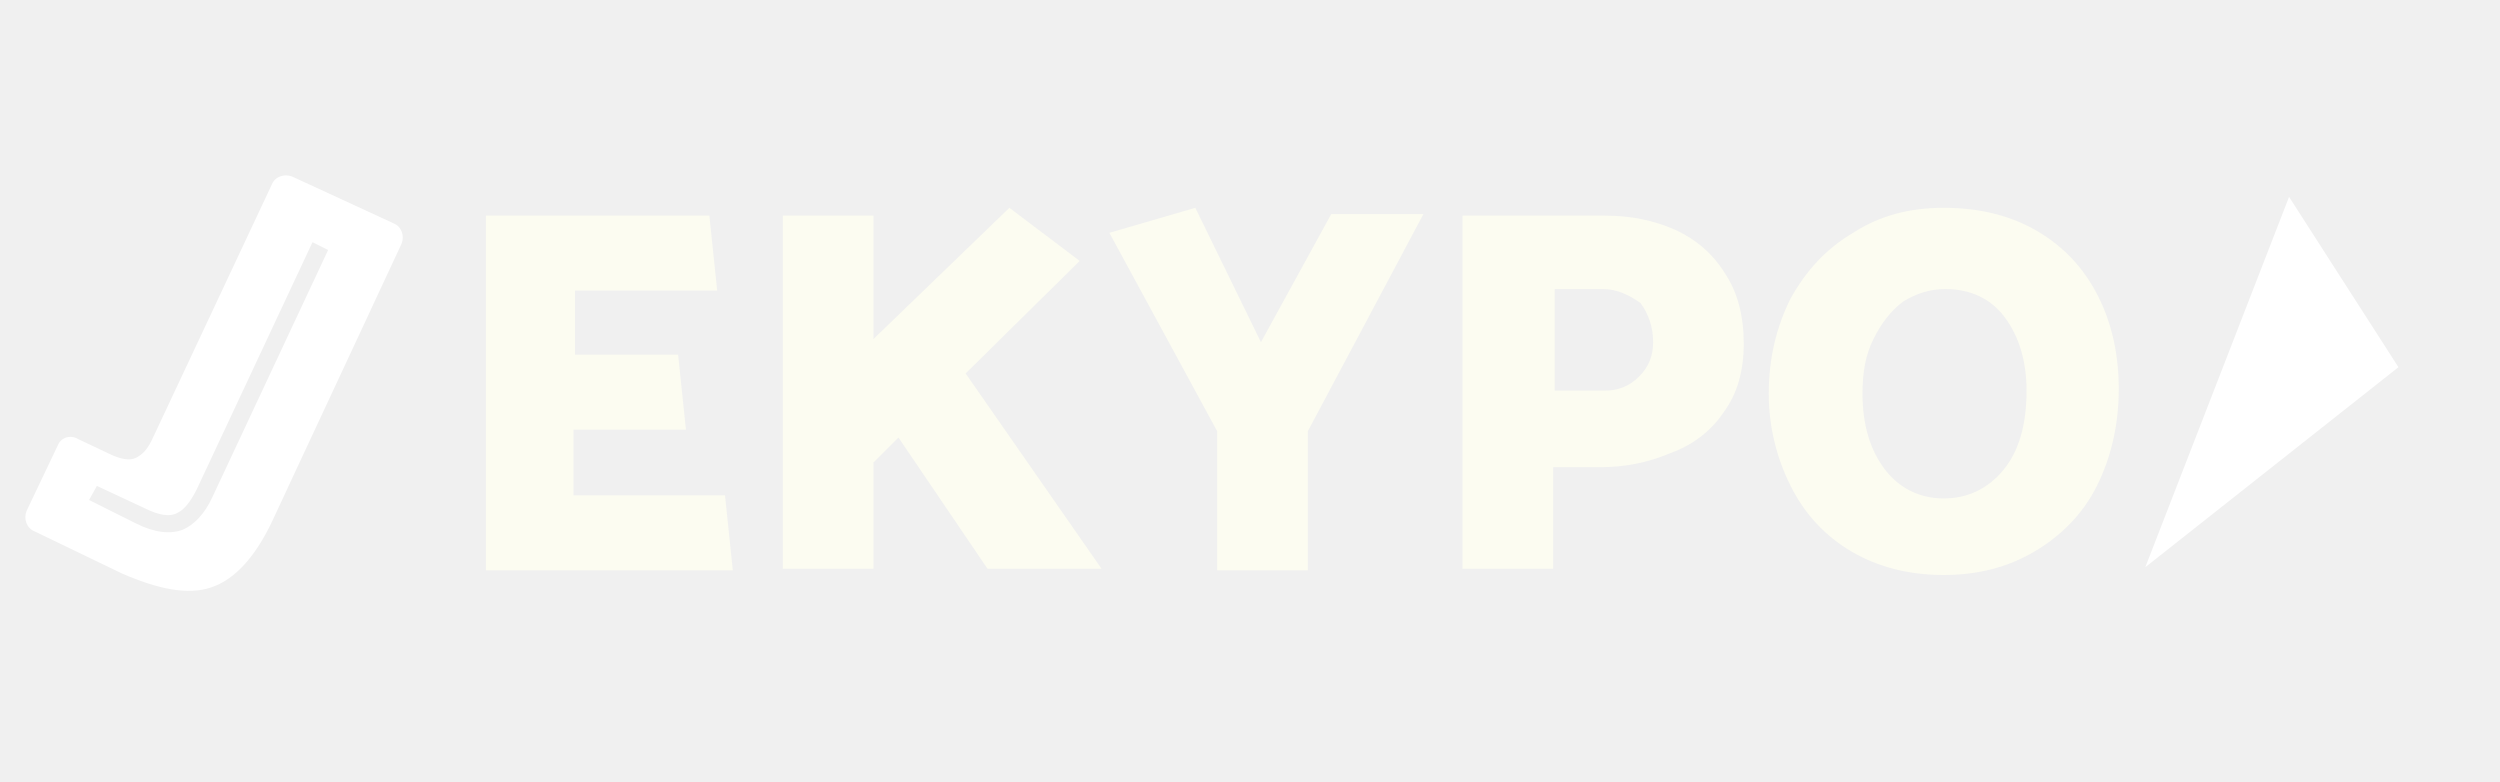
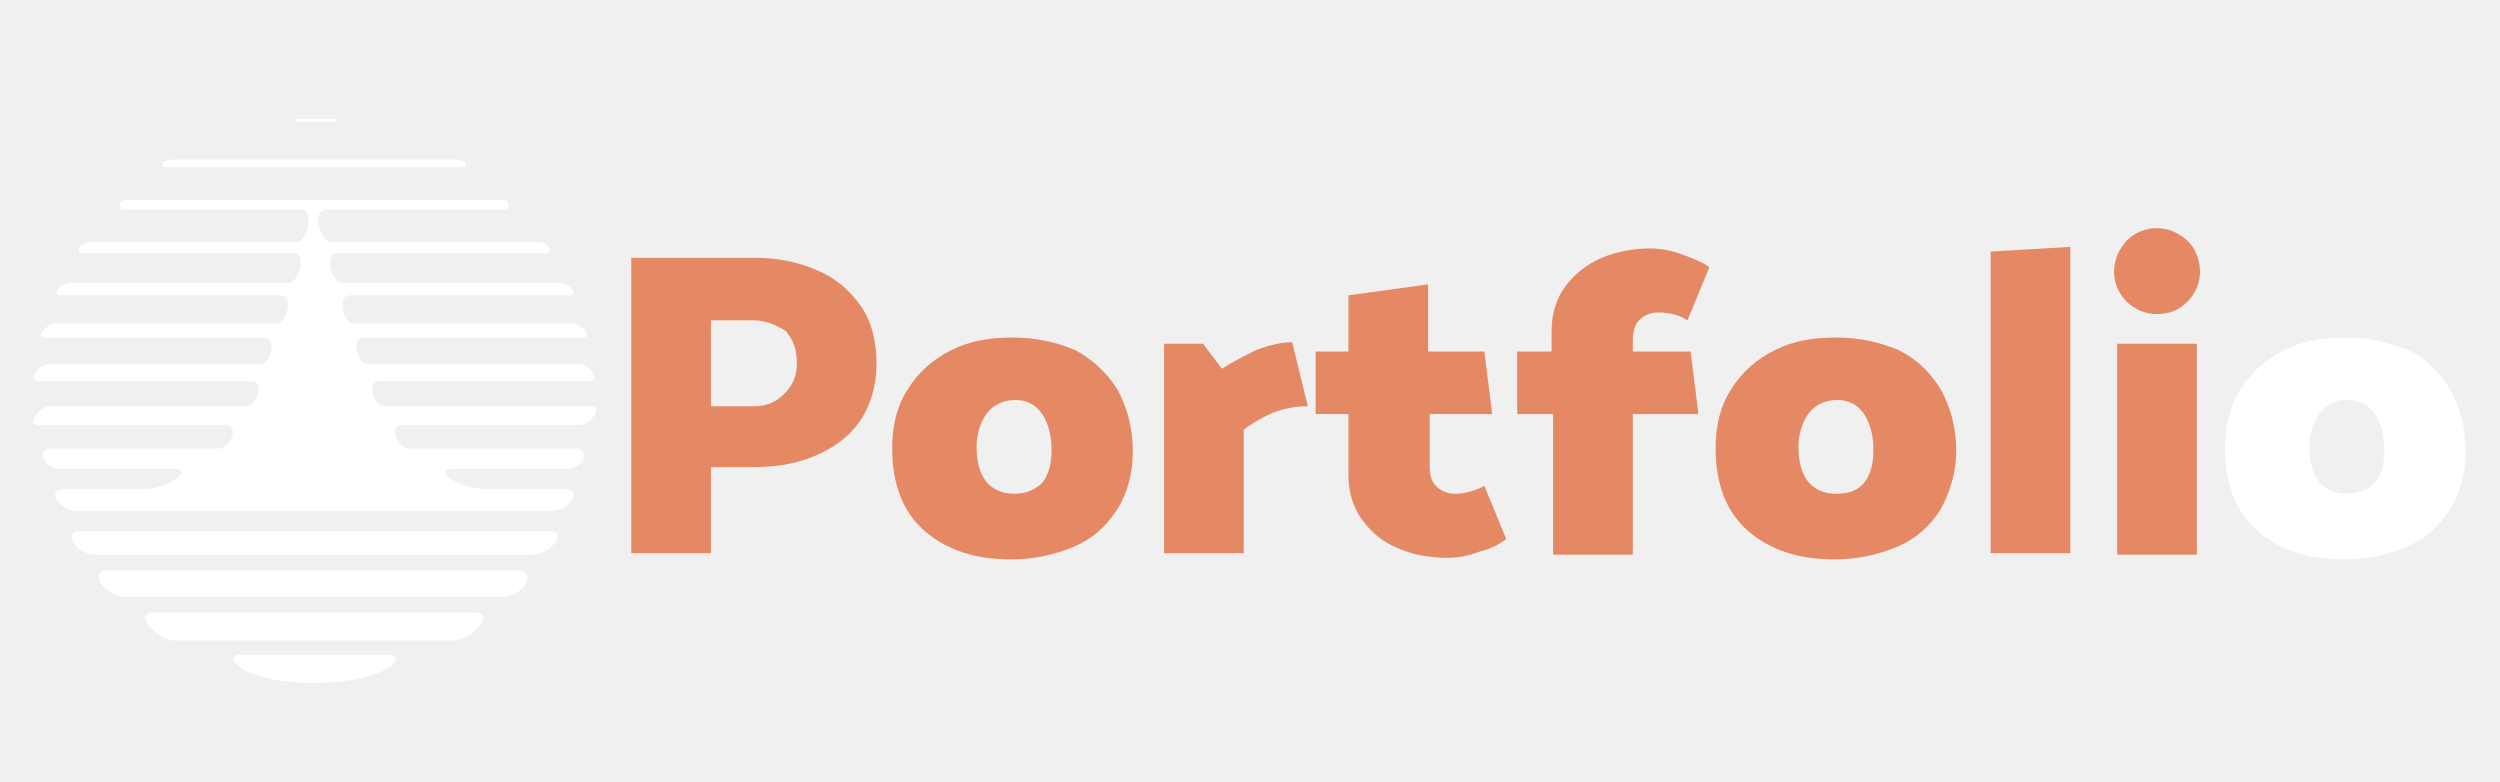
<svg xmlns="http://www.w3.org/2000/svg" version="1.1" id="Layer_1" x="0px" y="0px" viewBox="0 0 160 50" style="enable-background:new 0 0 160 50;" xml:space="preserve">
  <style type="text/css">
- 	.st0{fill:#fff;}
- 	.st1{fill:#fcfcf1;}
+ 	.st0{fill:#e58965;}
+ 	.st1{fill:#fff;}
+ 	.st2{fill-rule:evenodd;clip-rule:evenodd;fill:#fff;}
</style>
  <g>
-     <path class="st0" d="M3.7,28.5C3.9,28,4.5,27.8,5,28.1l1.9,0.9c0.8,0.4,1.4,0.5,1.8,0.3c0.4-0.2,0.7-0.5,1-1.1l7.7-16.4   c0.2-0.5,0.8-0.7,1.3-0.5l6.5,3c0.5,0.2,0.7,0.8,0.5,1.3l-8.3,17.8c-1.1,2.3-2.4,3.7-3.9,4.2c-1.5,0.5-3.4,0.1-5.7-0.9L2.2,34   c-0.5-0.2-0.7-0.8-0.5-1.3L3.7,28.5z M8.7,33.5c1.2,0.6,2.2,0.7,3,0.4c0.7-0.3,1.4-1,1.9-2.1L21,16l-1-0.5l-7.4,15.8   c-0.4,0.8-0.8,1.3-1.2,1.5c-0.5,0.3-1.2,0.2-2.2-0.3l-3-1.4L5.7,32L8.7,33.5z" />
+     <path class="st0" d="M45.5,29.9v5.5h-5.1V16.5h8c1.4,0,2.8,0.3,3.9,0.8c1.2,0.5,2.1,1.3,2.8,2.3c0.7,1,1,2.3,1,3.7   c0,1.4-0.4,2.7-1.1,3.7c-0.7,1-1.7,1.7-2.9,2.2c-1.2,0.5-2.5,0.7-4,0.7H45.5z M48.2,20.5h-2.7V26h2.8c0.8,0,1.4-0.3,1.9-0.8   c0.5-0.5,0.8-1.1,0.8-1.9c0-0.9-0.2-1.5-0.7-2.1C49.7,20.8,49,20.5,48.2,20.5z" />
+     <path class="st0" d="M71.5,32.6c-0.7,1.1-1.6,1.9-2.8,2.4c-1.2,0.5-2.5,0.8-4,0.8c-2.3,0-4.1-0.6-5.5-1.8c-1.4-1.2-2.1-3-2.1-5.3   c0-1.5,0.3-2.7,1-3.8c0.7-1.1,1.6-1.9,2.8-2.5c1.2-0.6,2.5-0.8,3.9-0.8c1.5,0,2.8,0.3,4,0.8c1.1,0.6,2,1.4,2.7,2.5   c0.6,1.1,1,2.4,1,4C72.5,30.2,72.2,31.5,71.5,32.6z M66.7,30.9c0.4-0.5,0.6-1.2,0.6-2.1c0-0.9-0.2-1.7-0.6-2.3   c-0.4-0.6-1-0.9-1.7-0.9c-0.8,0-1.4,0.3-1.8,0.8c-0.4,0.5-0.7,1.3-0.7,2.2c0,0.9,0.2,1.7,0.6,2.2c0.4,0.5,1,0.8,1.8,0.8   C65.6,31.6,66.2,31.4,66.7,30.9z" />
+     <path class="st0" d="M79.6,27.5v7.9h-5.1V22H77l1.2,1.6c0.6-0.4,1.4-0.8,2.2-1.2c0.8-0.3,1.6-0.5,2.3-0.5l1,4.1   c-0.7,0-1.4,0.1-2.2,0.4C80.8,26.7,80.1,27.1,79.6,27.5z" />
+     <path class="st0" d="M91.5,22.5h3.5l0.5,4h-4v3.3c0,0.6,0.1,1,0.4,1.3c0.3,0.3,0.7,0.5,1.2,0.5c0.7,0,1.3-0.2,1.9-0.5l1.4,3.4   c-0.4,0.3-0.9,0.6-1.7,0.8c-0.8,0.3-1.4,0.4-2.1,0.4c-1.1,0-2.2-0.2-3.1-0.6c-1-0.4-1.7-1-2.3-1.8c-0.6-0.8-0.9-1.8-0.9-2.9v-3.9   h-2.1v-4h2.1v-3.6l5.1-0.7V22.5z" />
+     <path class="st0" d="M99.3,26.5h-2.2v-4h2.2v-1.3c0-1.1,0.3-2.1,0.9-2.9c0.6-0.8,1.4-1.4,2.3-1.8c1-0.4,2-0.6,3.1-0.6   c0.6,0,1.3,0.1,2.1,0.4c0.8,0.3,1.3,0.5,1.7,0.8l-1.4,3.4c-0.6-0.4-1.3-0.5-1.9-0.5c-0.5,0-0.9,0.2-1.2,0.5   c-0.3,0.3-0.4,0.8-0.4,1.3v0.7h3.7l0.5,4h-4.2v9h-5.1V26.5z" />
+     <path class="st0" d="M124.2,32.6c-0.7,1.1-1.6,1.9-2.8,2.4c-1.2,0.5-2.5,0.8-4,0.8c-2.3,0-4.1-0.6-5.5-1.8c-1.4-1.2-2.1-3-2.1-5.3   c0-1.5,0.3-2.7,1-3.8c0.7-1.1,1.6-1.9,2.8-2.5c1.2-0.6,2.5-0.8,3.9-0.8c1.5,0,2.8,0.3,4,0.8c1.2,0.6,2,1.4,2.7,2.5   c0.6,1.1,1,2.4,1,4C125.2,30.2,124.8,31.5,124.2,32.6z M119.3,30.9c0.4-0.5,0.6-1.2,0.6-2.1c0-0.9-0.2-1.7-0.6-2.3   c-0.4-0.6-1-0.9-1.7-0.9c-0.8,0-1.4,0.3-1.8,0.8c-0.4,0.5-0.7,1.3-0.7,2.2c0,0.9,0.2,1.7,0.6,2.2c0.4,0.5,1,0.8,1.8,0.8   C118.3,31.6,118.9,31.4,119.3,30.9z" />
+     <path class="st0" d="M132.5,15.8v19.6h-5.1V16.1L132.5,15.8z" />
+     <path class="st0" d="M138,20.1c-0.7,0-1.4-0.3-1.9-0.8c-0.5-0.5-0.8-1.2-0.8-1.9c0-0.8,0.3-1.4,0.8-2c0.5-0.5,1.2-0.8,1.9-0.8   c0.8,0,1.4,0.3,2,0.8c0.5,0.5,0.8,1.2,0.8,2c0,0.7-0.3,1.4-0.8,1.9C139.4,19.9,138.8,20.1,138,20.1z M140.6,22v13.5h-5.1V22H140.6z   " />
+     <path class="st1" d="M156.8,32.6c-0.7,1.1-1.6,1.9-2.8,2.4c-1.2,0.5-2.5,0.8-4,0.8c-2.3,0-4.1-0.6-5.5-1.8c-1.4-1.2-2.1-3-2.1-5.3   c0-1.5,0.3-2.7,1-3.8c0.7-1.1,1.6-1.9,2.8-2.5c1.2-0.6,2.5-0.8,3.9-0.8c1.5,0,2.8,0.3,4,0.8s2,1.4,2.7,2.5c0.6,1.1,1,2.4,1,4   C157.8,30.2,157.5,31.5,156.8,32.6z M152,30.9c0.4-0.5,0.6-1.2,0.6-2.1c0-0.9-0.2-1.7-0.6-2.3c-0.4-0.6-1-0.9-1.7-0.9   c-0.8,0-1.4,0.3-1.8,0.8c-0.4,0.5-0.7,1.3-0.7,2.2c0,0.9,0.2,1.7,0.6,2.2c0.4,0.5,1,0.8,1.8,0.8C150.9,31.6,151.5,31.4,152,30.9z" />
  </g>
-   <path class="st1" d="M46.4,31.7l0.5,4.8H31.1V13.8h14.3l0.5,4.8h-9.1v4.1h6.6l0.5,4.8h-7.2v4.2H46.4z" />
-   <path class="st1" d="M55.9,29.6v6.8h-5.8V13.8h5.8v7.9l8.7-8.4l4.5,3.4l-7.3,7.2l8.7,12.5h-7.3L57.5,28L55.9,29.6z" />
-   <path class="st1" d="M83.7,27.6v8.9h-5.8v-8.9L71,14.9l5.5-1.6l4.2,8.6l4.5-8.2h5.9L83.7,27.6z" />
-   <path class="st1" d="M99.4,29.8v6.6h-5.8V13.8h9.1c1.7,0,3.1,0.3,4.5,0.9c1.3,0.6,2.4,1.5,3.2,2.8c0.8,1.2,1.2,2.7,1.2,4.5  c0,1.7-0.4,3.2-1.3,4.4c-0.8,1.2-2,2.1-3.4,2.6c-1.4,0.6-2.9,0.9-4.5,0.9H99.4z M102.6,18.5h-3.1v6.5h3.2c0.9,0,1.6-0.3,2.2-0.9  c0.6-0.6,0.9-1.3,0.9-2.2c0-1-0.3-1.8-0.8-2.5C104.3,18.9,103.5,18.5,102.6,18.5z" />
-   <path class="st1" d="M124.4,13.3c2.3,0,4.3,0.5,6,1.5c1.7,1,3,2.4,3.9,4.2c0.9,1.8,1.3,3.8,1.3,5.9c0,2.3-0.5,4.4-1.4,6.2  c-0.9,1.8-2.3,3.2-4,4.2c-1.7,1-3.6,1.5-5.8,1.5c-2.2,0-4.2-0.5-5.9-1.5c-1.7-1-3-2.4-3.9-4.2c-0.9-1.8-1.4-3.8-1.4-5.9  c0-2.3,0.5-4.3,1.4-6.1c1-1.8,2.3-3.2,4-4.2C120.3,13.8,122.2,13.3,124.4,13.3z M119.2,25.2c0,2,0.5,3.6,1.4,4.8  c0.9,1.2,2.2,1.9,3.8,1.9c1.5,0,2.8-0.6,3.8-1.8c1-1.2,1.5-2.9,1.5-5.1c0-1.9-0.5-3.5-1.4-4.7c-0.9-1.2-2.2-1.8-3.8-1.8  c-1,0-1.9,0.3-2.7,0.8c-0.8,0.6-1.4,1.4-1.9,2.4C119.4,22.7,119.2,23.8,119.2,25.2z" />
-   <polygon class="st0" points="137.3,36.3 146.5,12.6 153.5,23.5 " />
+   <path class="st2" d="M37.1,27.2H25.8c-1,0-0.3,1.5,0.3,1.5h10.7c1,0,0.6,1.3-0.5,1.3h-7.2c-1.5,0,0.2,1.3,2,1.3h5  c1.2,0,0.4,1.4-0.8,1.4H4.9c-1.1,0-2-1.4-0.8-1.4h5c1.7,0,3.4-1.3,2-1.3H3.8c-1,0-1.5-1.3-0.5-1.3h10.8c0.6,0,1.3-1.5,0.3-1.5H2.4  c-0.7,0,0.1-1.2,0.8-1.2h12.6c0.6,0,1.2-1.6,0.3-1.6H2.4c-0.7,0,0.1-1.1,0.7-1.1h13.6c0.6,0,1.1-1.7,0.2-1.7H2.9  c-0.7,0,0.1-0.9,0.7-0.9h14.1c0.6,0,1.2-1.8,0.2-1.8h-14c-0.7,0,0-0.8,0.6-0.8h14c0.6,0,1.2-1.9,0.3-1.9H5.3c-0.6,0-0.1-0.7,0.4-0.7  h13.3c0.6,0,1.2-2.1,0.3-2.1H7.9c-0.4,0-0.3-0.6,0.1-0.6h24.2c0.4,0,0.5,0.6,0.1,0.6H20.9c-1,0-0.4,2.1,0.3,2.1h13.3  c0.6,0,1,0.7,0.4,0.7H21.6c-0.9,0-0.4,1.9,0.3,1.9h13.9c0.6,0,1.3,0.8,0.6,0.8h-14c-0.9,0-0.4,1.8,0.2,1.8h14c0.6,0,1.4,0.9,0.7,0.9  H23.3c-0.9,0-0.4,1.7,0.2,1.7h13.6c0.6,0,1.4,1.1,0.7,1.1H24.3c-0.9,0-0.4,1.6,0.3,1.6h13.3C38.6,26,37.8,27.2,37.1,27.2L37.1,27.2z   M34.1,35.5H6.1c-1.2,0-2.2-1.5-0.9-1.5h29.9C36.4,33.9,35.3,35.5,34.1,35.5L34.1,35.5z M32.2,38.2H8c-1.3,0-2.4-1.7-1.1-1.7h26.2  C34.5,36.6,33.4,38.2,32.2,38.2L32.2,38.2z M29,41H11.2c-1.1,0-2.8-1.8-1.3-1.8h20.4C31.9,39.2,30.1,41,29,41L29,41z M20.1,43.7  c-4.8,0-5.9-1.8-4.7-1.8h9.5C26.1,41.9,24.9,43.7,20.1,43.7L20.1,43.7z M11.3,10.2h17.6c1.1,0,1,0.5,0.8,0.5H10.5  C10.3,10.6,10.3,10.2,11.3,10.2L11.3,10.2z M19,7.6c0.4,0,0.8,0,1.2,0c0.4,0,0.8,0,1.2,0c0.1,0,0.1,0.1,0.1,0.1  c0,0.1-0.1,0.1-0.1,0.1H19c-0.1,0-0.1-0.1-0.1-0.1C18.8,7.7,18.9,7.6,19,7.6z" />
</svg>
